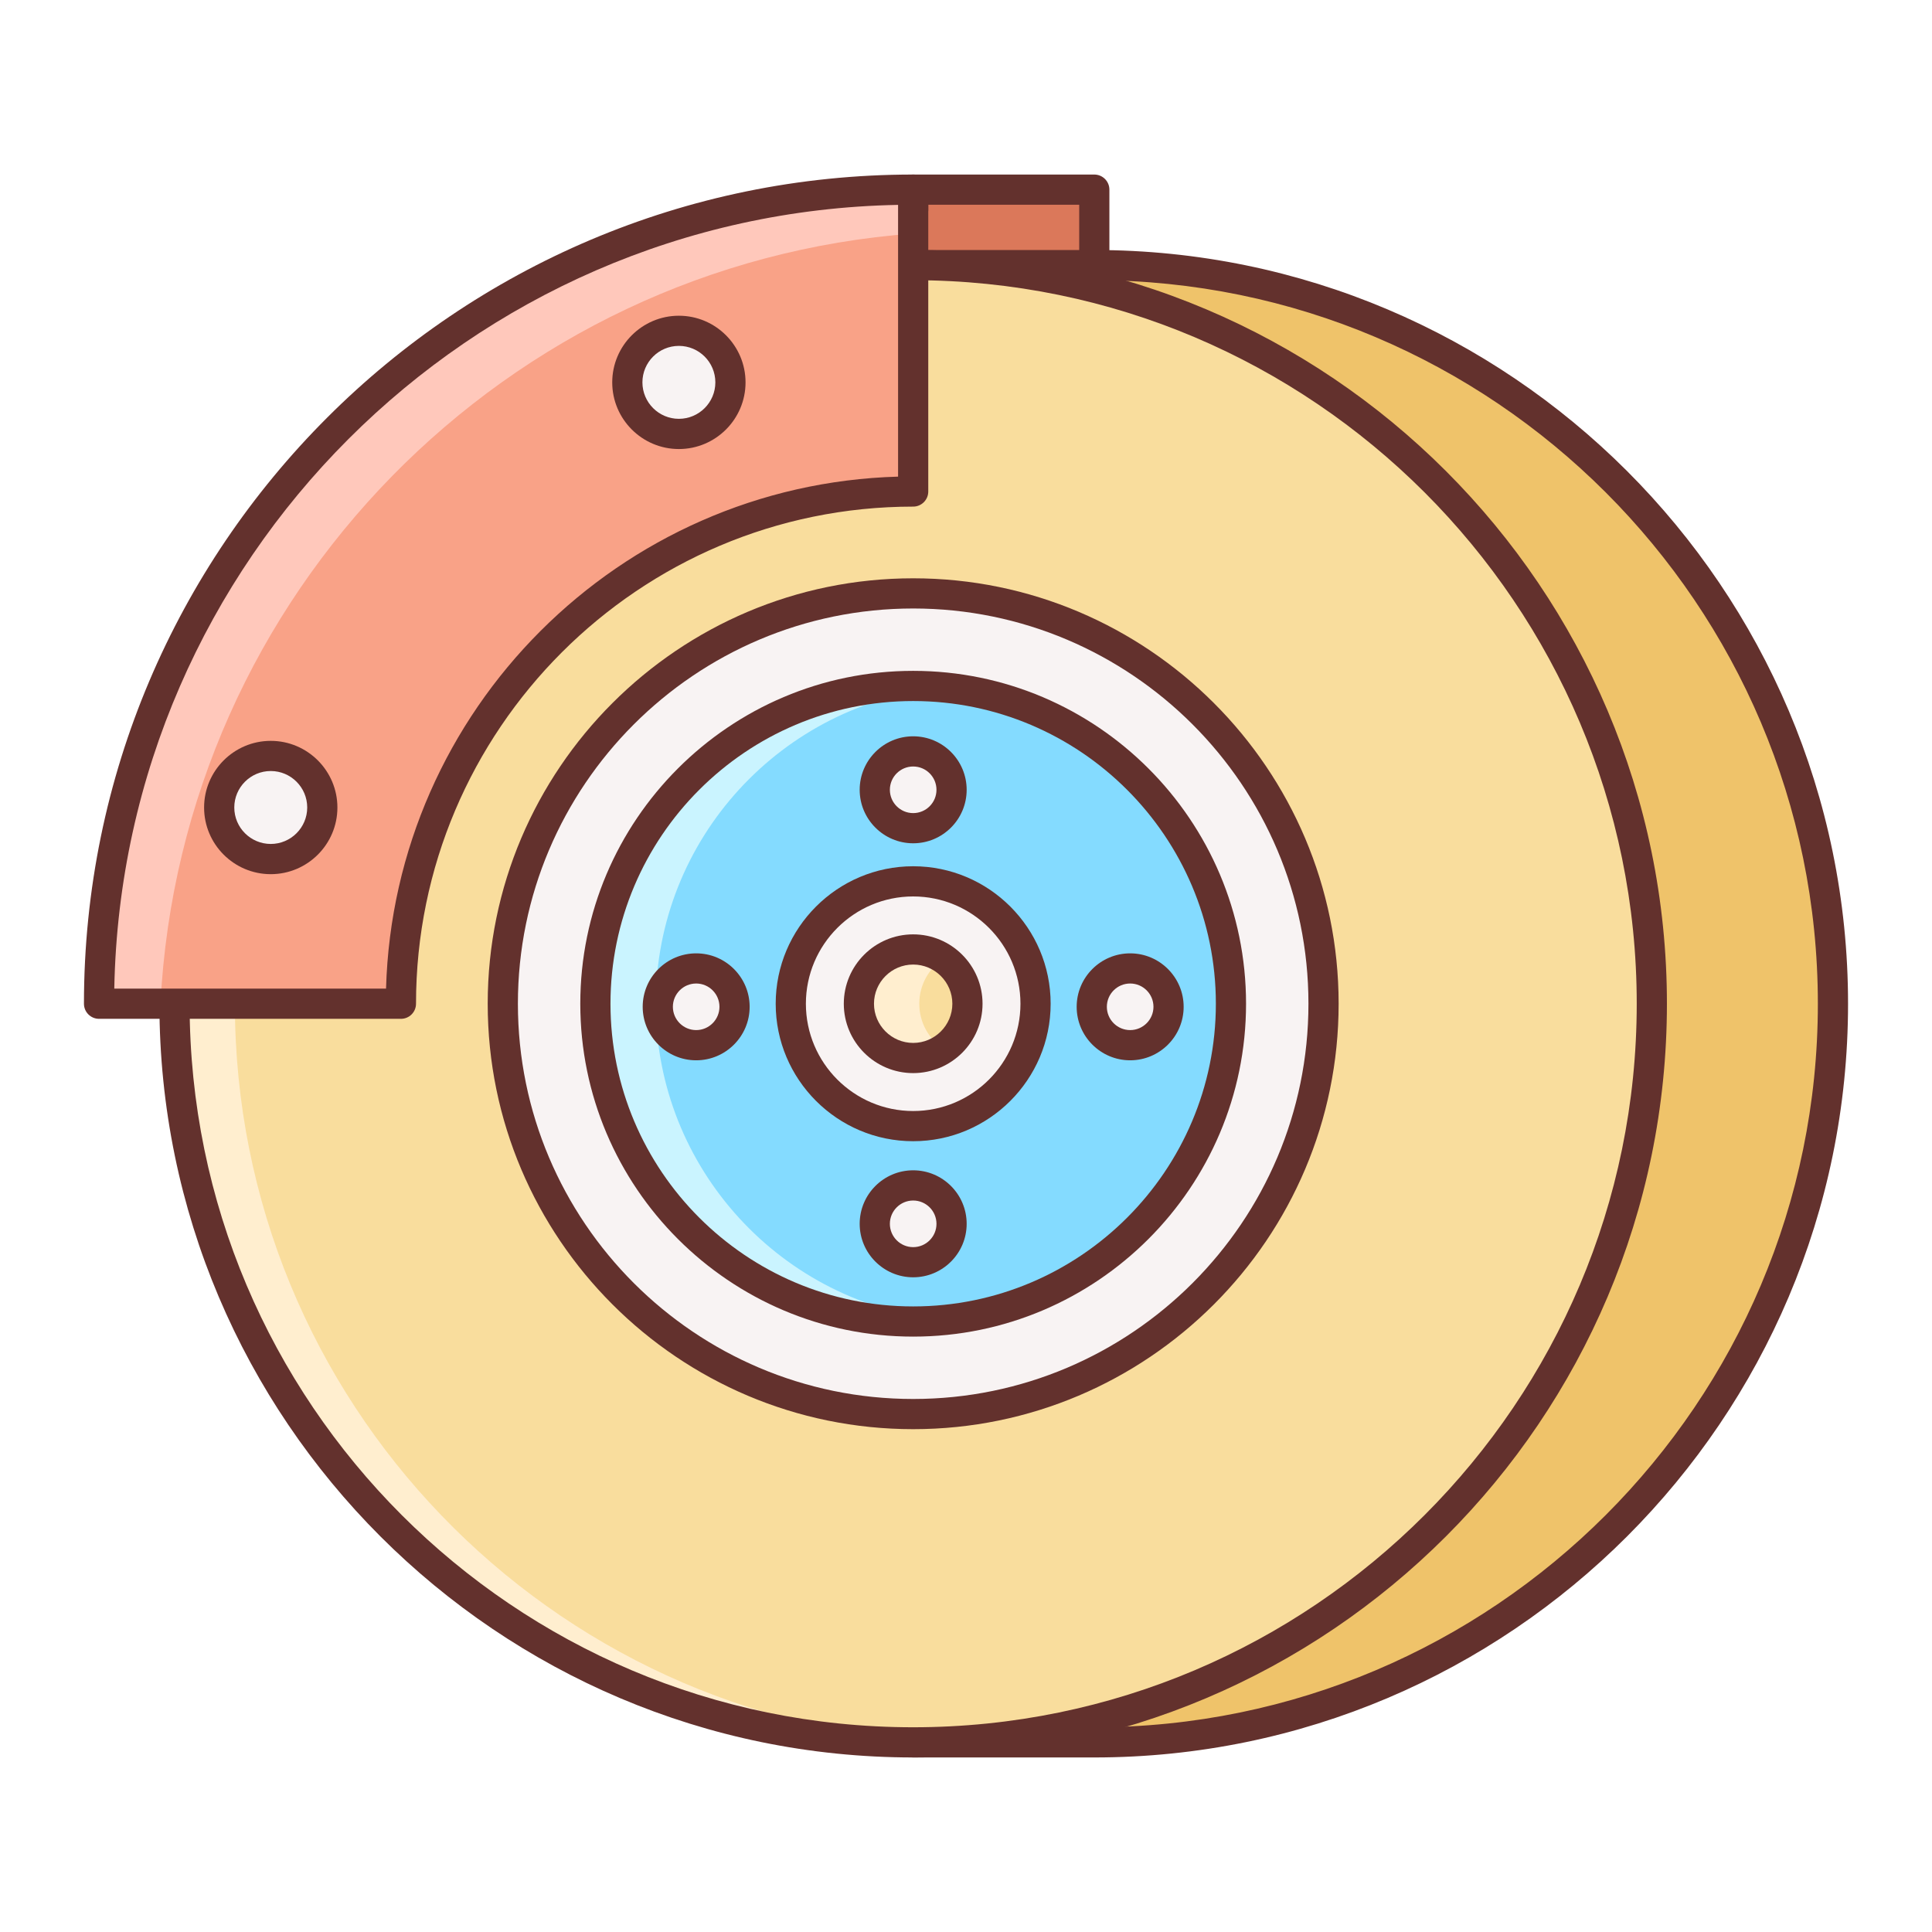
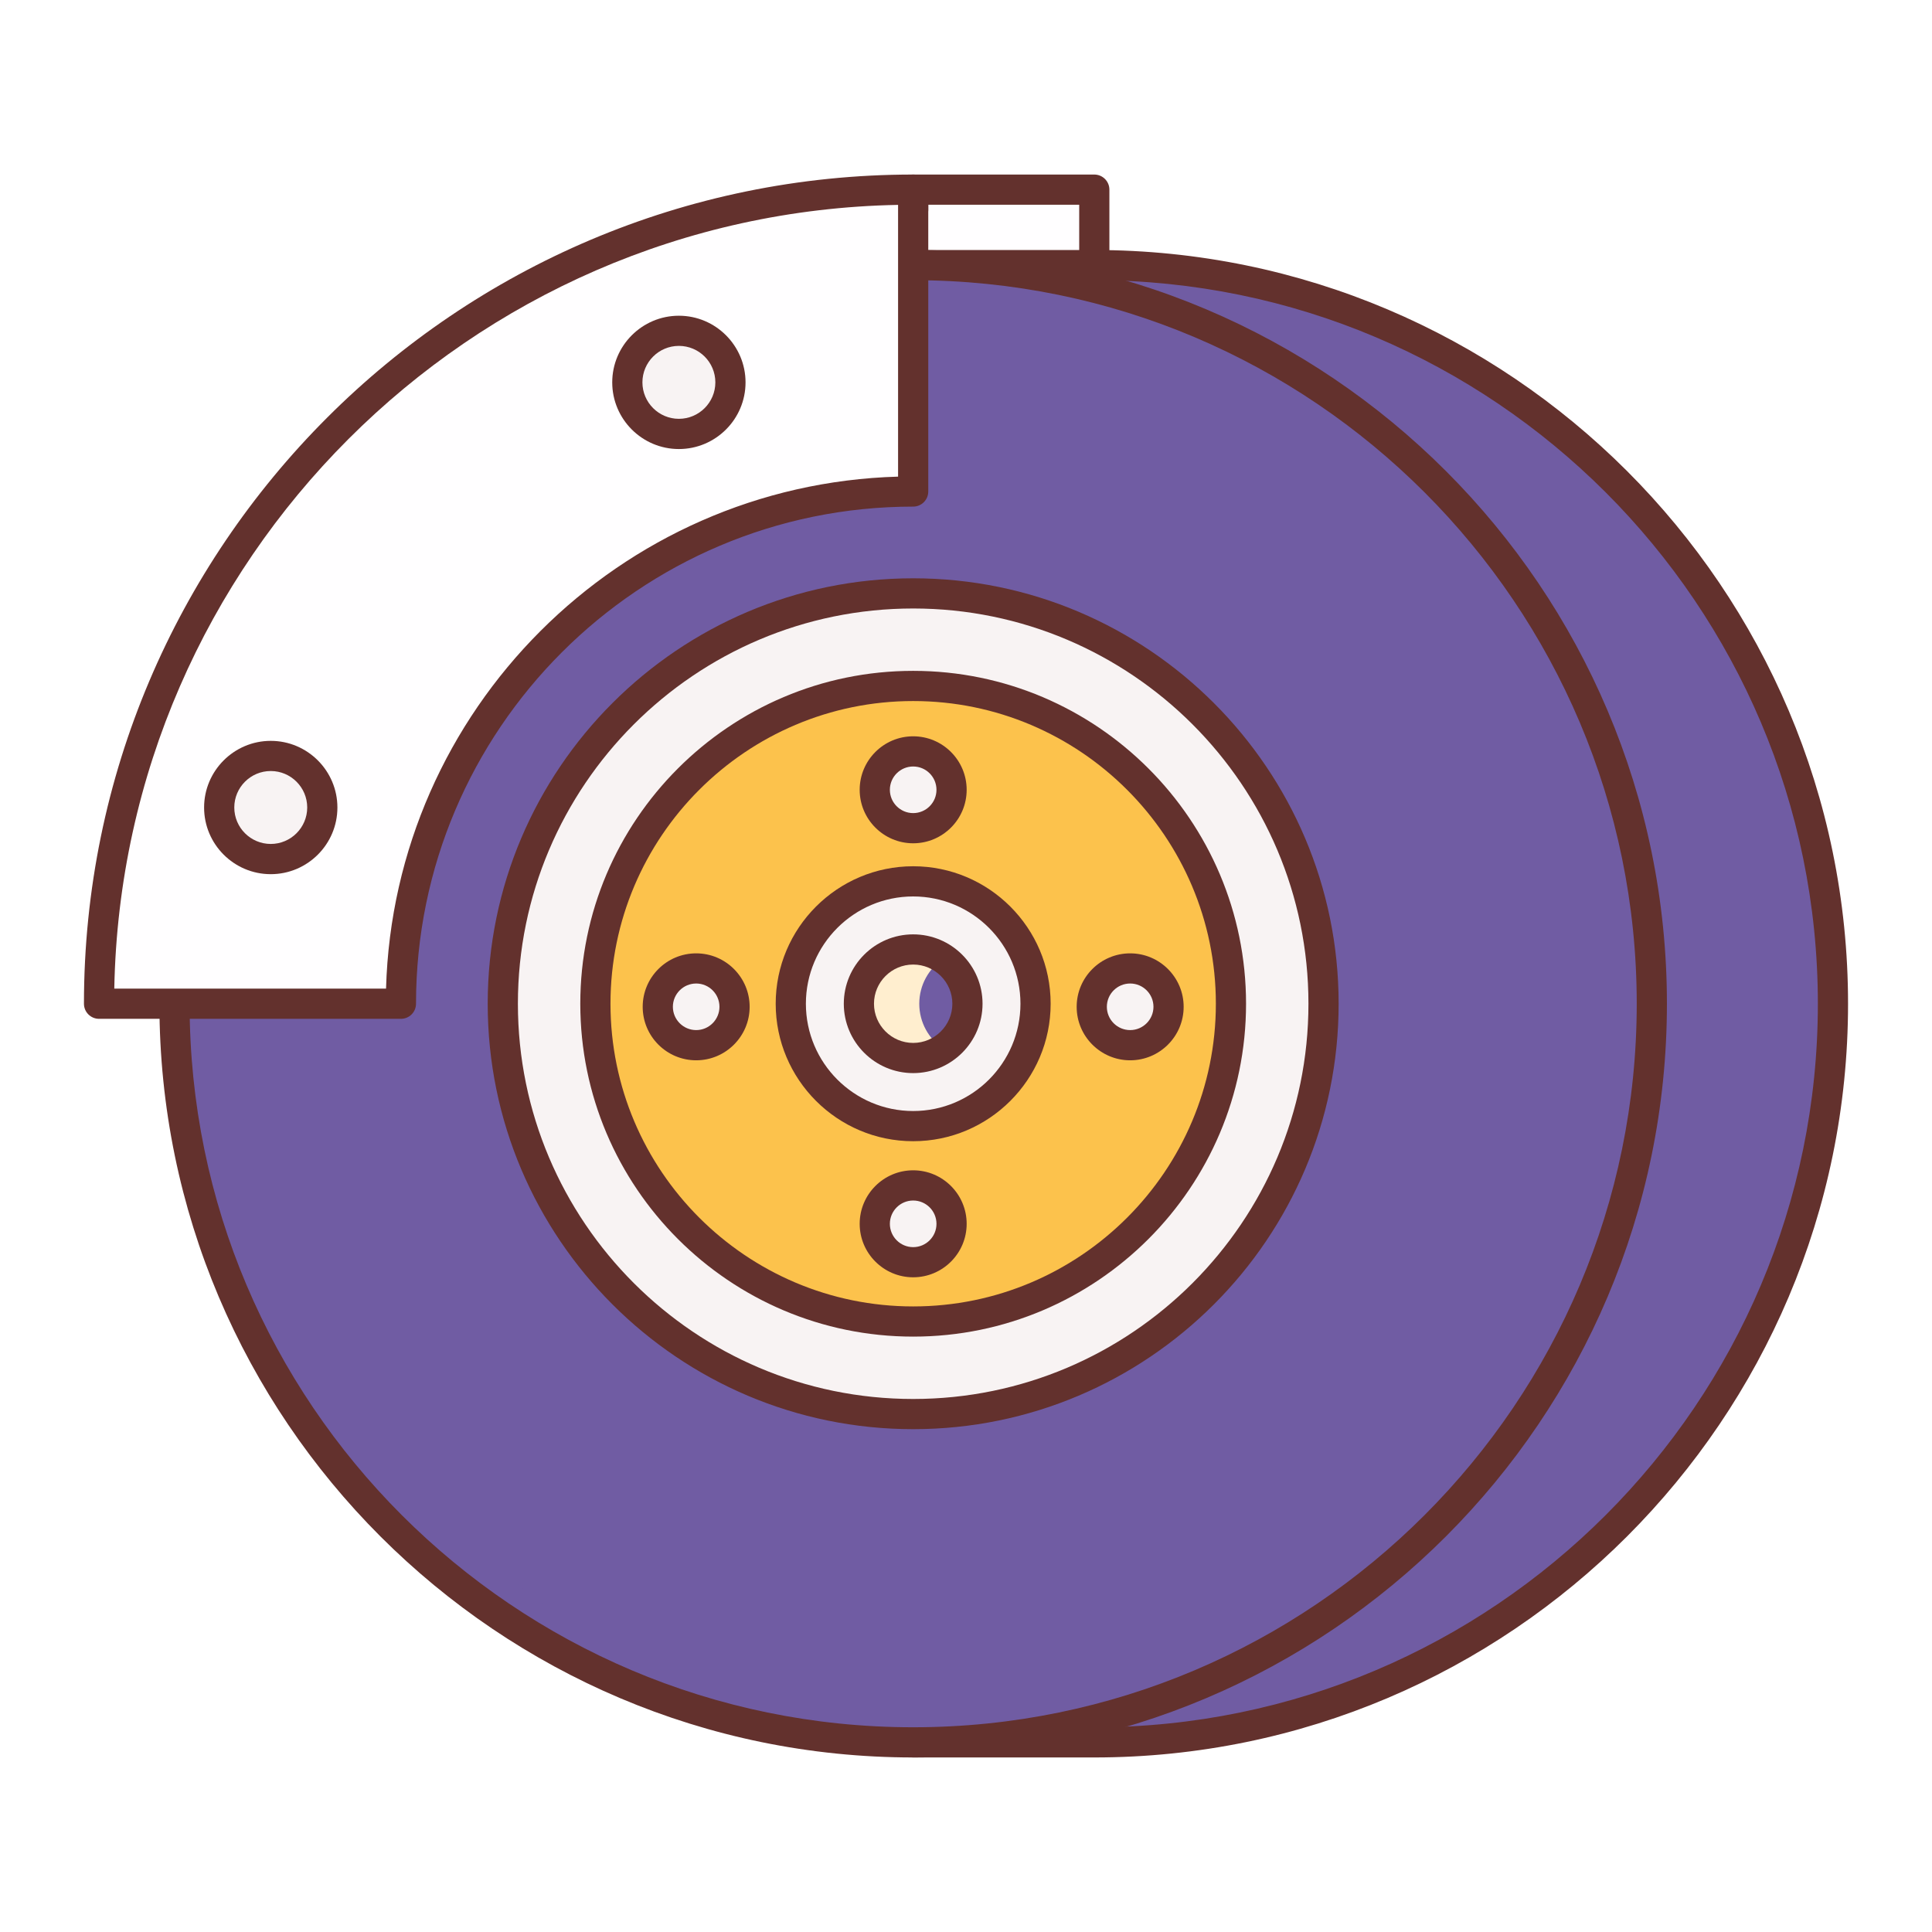
<svg xmlns="http://www.w3.org/2000/svg" viewBox="0 0 64 64" width="64px" height="64px">
-   <path fill="#db785a" d="M30.25,6.282v0.681C18.259,9.699,9.281,20.442,9.281,33.25h10c0-9.356,7.612-16.968,16.969-16.968v-10H30.25z" />
+   <path fill="#fffeff" d="M30.25,6.282v0.681C18.259,9.699,9.281,20.442,9.281,33.25h10c0-9.356,7.612-16.968,16.969-16.968v-10H30.25z" />
  <path fill="#63312d" d="M19.281,33.75h-10c-0.276,0-0.5-0.224-0.5-0.5c0-12.558,8.794-23.714,20.969-26.683V6.282 c0-0.276,0.224-0.5,0.5-0.5h6c0.276,0,0.5,0.224,0.5,0.5v10c0,0.276-0.224,0.5-0.5,0.5c-9.081,0-16.469,7.388-16.469,16.468 C19.781,33.526,19.558,33.75,19.281,33.75z M9.786,32.75h9.002c0.261-9.236,7.726-16.701,16.962-16.961V6.782h-5v0.181 c0,0.233-0.161,0.436-0.389,0.487C18.6,10.134,10.019,20.727,9.786,32.75z" />
-   <path fill="#efc36a" d="M36.25,8.782h-6v0.747c-10.601,2.683-18.469,12.3-18.469,23.722s7.868,21.039,18.469,23.722v0.747h6 c13.492,0,24.469-10.977,24.469-24.468S49.742,8.782,36.25,8.782z" />
+   <path fill="#705ca3" d="M36.25,8.782h-6v0.747c-10.601,2.683-18.469,12.3-18.469,23.722s7.868,21.039,18.469,23.722v0.747h6 c13.492,0,24.469-10.977,24.469-24.468S49.742,8.782,36.25,8.782z" />
  <path fill="#63312d" d="M36.25,58.218h-6c-0.276,0-0.5-0.224-0.5-0.5v-0.36C18.855,54.422,11.281,44.564,11.281,33.25 S18.855,12.078,29.75,9.142v-0.36c0-0.276,0.224-0.5,0.5-0.5h6c13.768,0,24.969,11.201,24.969,24.968S50.018,58.218,36.25,58.218z M30.75,57.218h5.5c13.216,0,23.969-10.752,23.969-23.968S49.466,9.282,36.25,9.282h-5.5v0.247c0,0.229-0.155,0.429-0.377,0.485 C19.721,12.708,12.281,22.264,12.281,33.25s7.439,20.542,18.091,23.237c0.222,0.056,0.377,0.256,0.377,0.485V57.218z" />
-   <path fill="#f9dd9d" d="M30.25,57.718c-13.492,0-24.469-10.977-24.469-24.468S16.758,8.782,30.25,8.782S54.719,19.758,54.719,33.25 S43.742,57.718,30.25,57.718z" />
-   <path fill="#ffeecf" d="M7.781,33.25c0-13.156,10.439-23.916,23.469-24.443c-0.332-0.014-0.665-0.025-1-0.025 c-13.492,0-24.469,10.977-24.469,24.468S16.758,57.718,30.25,57.718c0.335,0,0.668-0.012,1-0.025 C18.22,57.166,7.781,46.406,7.781,33.25z" />
+   <path fill="#705ca3" d="M30.25,57.718c-13.492,0-24.469-10.977-24.469-24.468S16.758,8.782,30.25,8.782S54.719,19.758,54.719,33.25 S43.742,57.718,30.25,57.718z" />
+   <path fill="#705ca3" d="M7.781,33.25c0-13.156,10.439-23.916,23.469-24.443c-0.332-0.014-0.665-0.025-1-0.025 c-13.492,0-24.469,10.977-24.469,24.468S16.758,57.718,30.25,57.718c0.335,0,0.668-0.012,1-0.025 C18.22,57.166,7.781,46.406,7.781,33.25z" />
  <path fill="#63312d" d="M30.25,58.218c-13.768,0-24.969-11.201-24.969-24.968S16.482,8.282,30.25,8.282S55.219,19.482,55.219,33.25 S44.018,58.218,30.25,58.218z M30.25,9.282c-13.216,0-23.969,10.752-23.969,23.968S17.034,57.218,30.25,57.218 S54.219,46.466,54.219,33.25S43.466,9.282,30.25,9.282z" />
  <ellipse cx="30.25" cy="33.25" fill="#f8f3f3" rx="13.593" ry="13.594" transform="rotate(-88.315 30.25 33.249)" />
  <path fill="#63312d" d="M30.25,47.343c-7.771,0-14.094-6.322-14.094-14.093s6.322-14.093,14.094-14.093s14.094,6.322,14.094,14.093 S38.021,47.343,30.25,47.343z M30.25,20.157c-7.22,0-13.094,5.874-13.094,13.093S23.03,46.343,30.25,46.343 S43.344,40.47,43.344,33.25S37.47,20.157,30.25,20.157z" />
-   <circle cx="30.25" cy="33.25" r="10.527" fill="#84dbff" />
-   <path fill="#caf4ff" d="M21.723,33.25c0-5.467,4.19-9.971,9.527-10.476c-0.33-0.031-0.663-0.051-1-0.051 c-5.805,0-10.527,4.722-10.527,10.527s4.723,10.527,10.527,10.527c0.337,0,0.67-0.02,1-0.051 C25.913,43.221,21.723,38.717,21.723,33.25z" />
+   <circle cx="30.25" cy="33.25" r="10.527" fill="#FCC24C" />
+   <path fill="#FCC24C" d="M21.723,33.25c0-5.467,4.19-9.971,9.527-10.476c-0.33-0.031-0.663-0.051-1-0.051 c-5.805,0-10.527,4.722-10.527,10.527s4.723,10.527,10.527,10.527c0.337,0,0.67-0.02,1-0.051 C25.913,43.221,21.723,38.717,21.723,33.25z" />
  <path fill="#63312d" d="M30.25,44.277c-6.081,0-11.027-4.947-11.027-11.027s4.947-11.027,11.027-11.027S41.277,27.17,41.277,33.25 S36.331,44.277,30.25,44.277z M30.25,23.223c-5.529,0-10.027,4.498-10.027,10.027s4.498,10.027,10.027,10.027 s10.027-4.498,10.027-10.027S35.779,23.223,30.25,23.223z" />
  <circle cx="30.25" cy="33.25" r="4.054" fill="#f8f3f3" />
  <path fill="#63312d" d="M30.25,37.804c-2.511,0-4.554-2.043-4.554-4.554s2.043-4.554,4.554-4.554s4.554,2.043,4.554,4.554 S32.761,37.804,30.25,37.804z M30.25,29.696c-1.96,0-3.554,1.594-3.554,3.554s1.594,3.554,3.554,3.554s3.554-1.594,3.554-3.554 S32.21,29.696,30.25,29.696z" />
-   <circle cx="30.25" cy="33.25" r="1.798" fill="#f9dd9d" />
+   <circle cx="30.25" cy="33.25" r="1.798" fill="#705ca3" />
  <path fill="#ffeecf" d="M30.452,33.25c0-0.622,0.317-1.17,0.798-1.493c-0.286-0.192-0.63-0.305-1-0.305 c-0.991,0-1.798,0.807-1.798,1.798s0.807,1.798,1.798,1.798c0.37,0,0.714-0.113,1-0.305C30.769,34.42,30.452,33.872,30.452,33.25z" />
  <path fill="#63312d" d="M30.25,35.548c-1.267,0-2.298-1.031-2.298-2.298s1.031-2.298,2.298-2.298s2.298,1.031,2.298,2.298 S31.517,35.548,30.25,35.548z M30.25,31.952c-0.716,0-1.298,0.583-1.298,1.298s0.583,1.298,1.298,1.298s1.298-0.583,1.298-1.298 S30.966,31.952,30.25,31.952z" />
-   <path fill="#f9a287" d="M13.281,33.25h-10c0-14.87,12.098-26.968,26.969-26.968v10C20.894,16.282,13.281,23.894,13.281,33.25z" />
-   <path fill="#ffc8bb" d="M30.25,7.738V6.282C15.379,6.282,3.281,18.38,3.281,33.25h2.035C6,19.681,16.763,8.732,30.25,7.738z" />
+   <path fill="#fffeff" d="M13.281,33.25h-10c0-14.87,12.098-26.968,26.969-26.968v10C20.894,16.282,13.281,23.894,13.281,33.25z" />
+   <path fill="#fffeff" d="M30.25,7.738V6.282C15.379,6.282,3.281,18.38,3.281,33.25h2.035C6,19.681,16.763,8.732,30.25,7.738z" />
  <path fill="#63312d" d="M13.281,33.75h-10c-0.276,0-0.5-0.224-0.5-0.5c0-15.146,12.322-27.468,27.469-27.468 c0.276,0,0.5,0.224,0.5,0.5v10c0,0.276-0.224,0.5-0.5,0.5c-9.081,0-16.469,7.388-16.469,16.468 C13.781,33.526,13.558,33.75,13.281,33.75z M3.786,32.75h9.002c0.261-9.236,7.726-16.701,16.962-16.961V6.787 C15.552,7.051,4.051,18.552,3.786,32.75z" />
  <path fill="#f8f3f3" d="M31.522,26.163c0,0.703-0.57,1.272-1.272,1.272c-0.702,0-1.272-0.569-1.272-1.272 c0-0.702,0.57-1.272,1.272-1.272C30.953,24.891,31.522,25.461,31.522,26.163z" />
  <path fill="#f8f3f3" d="M31.522,40.541c0,0.703-0.57,1.272-1.272,1.272c-0.702,0-1.272-0.569-1.272-1.272 c0-0.702,0.57-1.272,1.272-1.272C30.953,39.269,31.522,39.838,31.522,40.541z" />
  <path fill="#f8f3f3" d="M37.438,34.624c-0.703,0-1.272-0.57-1.272-1.272c0-0.702,0.569-1.271,1.272-1.271 c0.702,0,1.272,0.569,1.272,1.271C38.71,34.054,38.141,34.624,37.438,34.624z" />
  <path fill="#f8f3f3" d="M23.062,34.624c-0.703,0-1.272-0.57-1.272-1.272c0-0.702,0.569-1.271,1.272-1.271 c0.702,0,1.271,0.569,1.271,1.271C24.333,34.054,23.764,34.624,23.062,34.624z" />
  <path fill="#63312d" d="M30.25,27.935c-0.977,0-1.772-0.795-1.772-1.772s0.795-1.772,1.772-1.772c0.978,0,1.772,0.795,1.772,1.772 S31.228,27.935,30.25,27.935z M30.25,25.391c-0.426,0-0.772,0.346-0.772,0.772s0.346,0.772,0.772,0.772s0.772-0.346,0.772-0.772 S30.676,25.391,30.25,25.391z" />
  <path fill="#63312d" d="M30.25,42.312c-0.977,0-1.772-0.795-1.772-1.772s0.795-1.772,1.772-1.772c0.978,0,1.772,0.795,1.772,1.772 S31.228,42.312,30.25,42.312z M30.25,39.769c-0.426,0-0.772,0.346-0.772,0.772s0.346,0.772,0.772,0.772s0.772-0.346,0.772-0.772 S30.676,39.769,30.25,39.769z" />
  <path fill="#63312d" d="M37.438,35.124c-0.977,0-1.772-0.795-1.772-1.772c0-0.977,0.795-1.771,1.772-1.771s1.772,0.795,1.772,1.771 C39.21,34.329,38.416,35.124,37.438,35.124z M37.438,32.58c-0.426,0-0.772,0.346-0.772,0.771c0,0.426,0.346,0.772,0.772,0.772 s0.772-0.347,0.772-0.772C38.21,32.926,37.864,32.58,37.438,32.58z" />
  <path fill="#63312d" d="M23.062,35.124c-0.978,0-1.772-0.795-1.772-1.772c0-0.977,0.795-1.771,1.772-1.771 c0.977,0,1.771,0.795,1.771,1.771C24.833,34.329,24.038,35.124,23.062,35.124z M23.062,32.58c-0.426,0-0.772,0.346-0.772,0.771 c0,0.426,0.347,0.772,0.772,0.772c0.425,0,0.771-0.347,0.771-0.772C23.833,32.926,23.487,32.58,23.062,32.58z" />
  <path fill="#f8f3f3" d="M10.677,26.75c0,0.943-0.765,1.708-1.708,1.708S7.26,27.693,7.26,26.75c0-0.943,0.765-1.708,1.708-1.708 S10.677,25.806,10.677,26.75z" />
  <circle cx="22.489" cy="12.667" r="1.709" fill="#f8f3f3" />
  <path fill="#63312d" d="M8.969,28.958c-1.218,0-2.208-0.991-2.208-2.208s0.991-2.208,2.208-2.208s2.208,0.991,2.208,2.208 S10.187,28.958,8.969,28.958z M8.969,25.541c-0.667,0-1.208,0.542-1.208,1.208s0.542,1.208,1.208,1.208s1.208-0.542,1.208-1.208 S9.635,25.541,8.969,25.541z" />
  <path fill="#63312d" d="M22.489,14.875c-1.218,0-2.208-0.991-2.208-2.208s0.991-2.208,2.208-2.208s2.208,0.991,2.208,2.208 S23.707,14.875,22.489,14.875z M22.489,11.458c-0.667,0-1.208,0.542-1.208,1.208s0.542,1.208,1.208,1.208s1.208-0.542,1.208-1.208 S23.156,11.458,22.489,11.458z" />
</svg>
